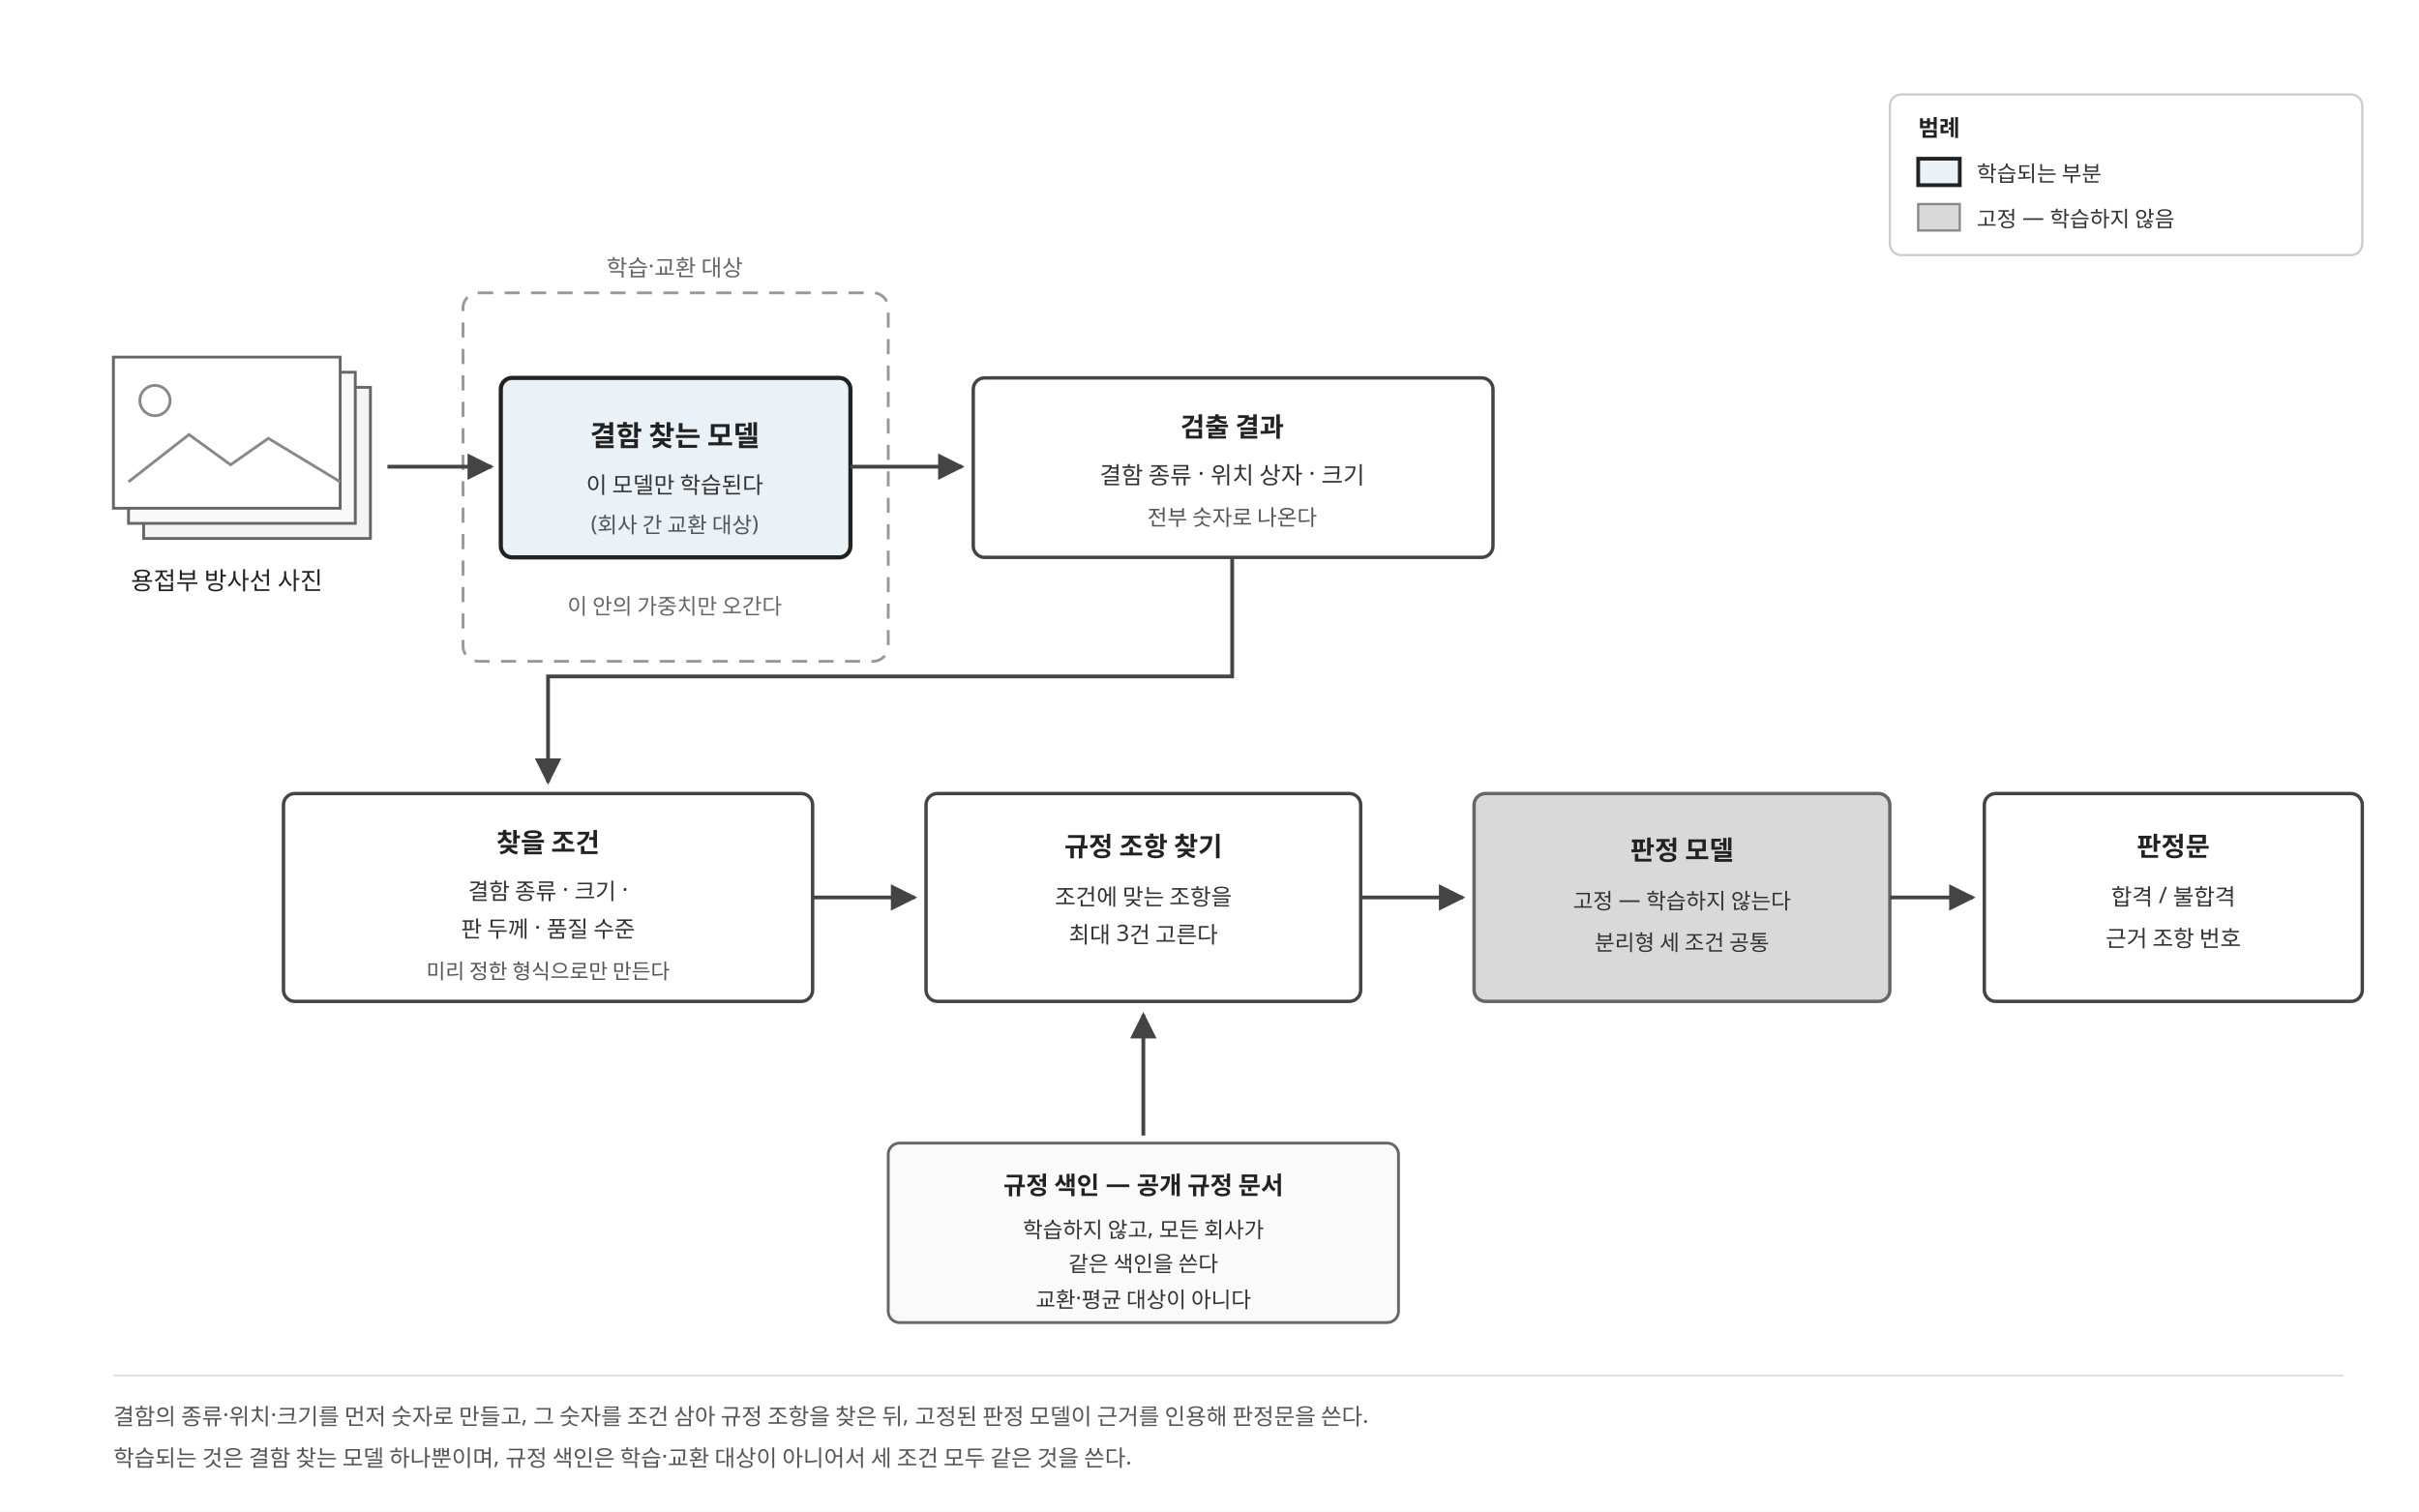
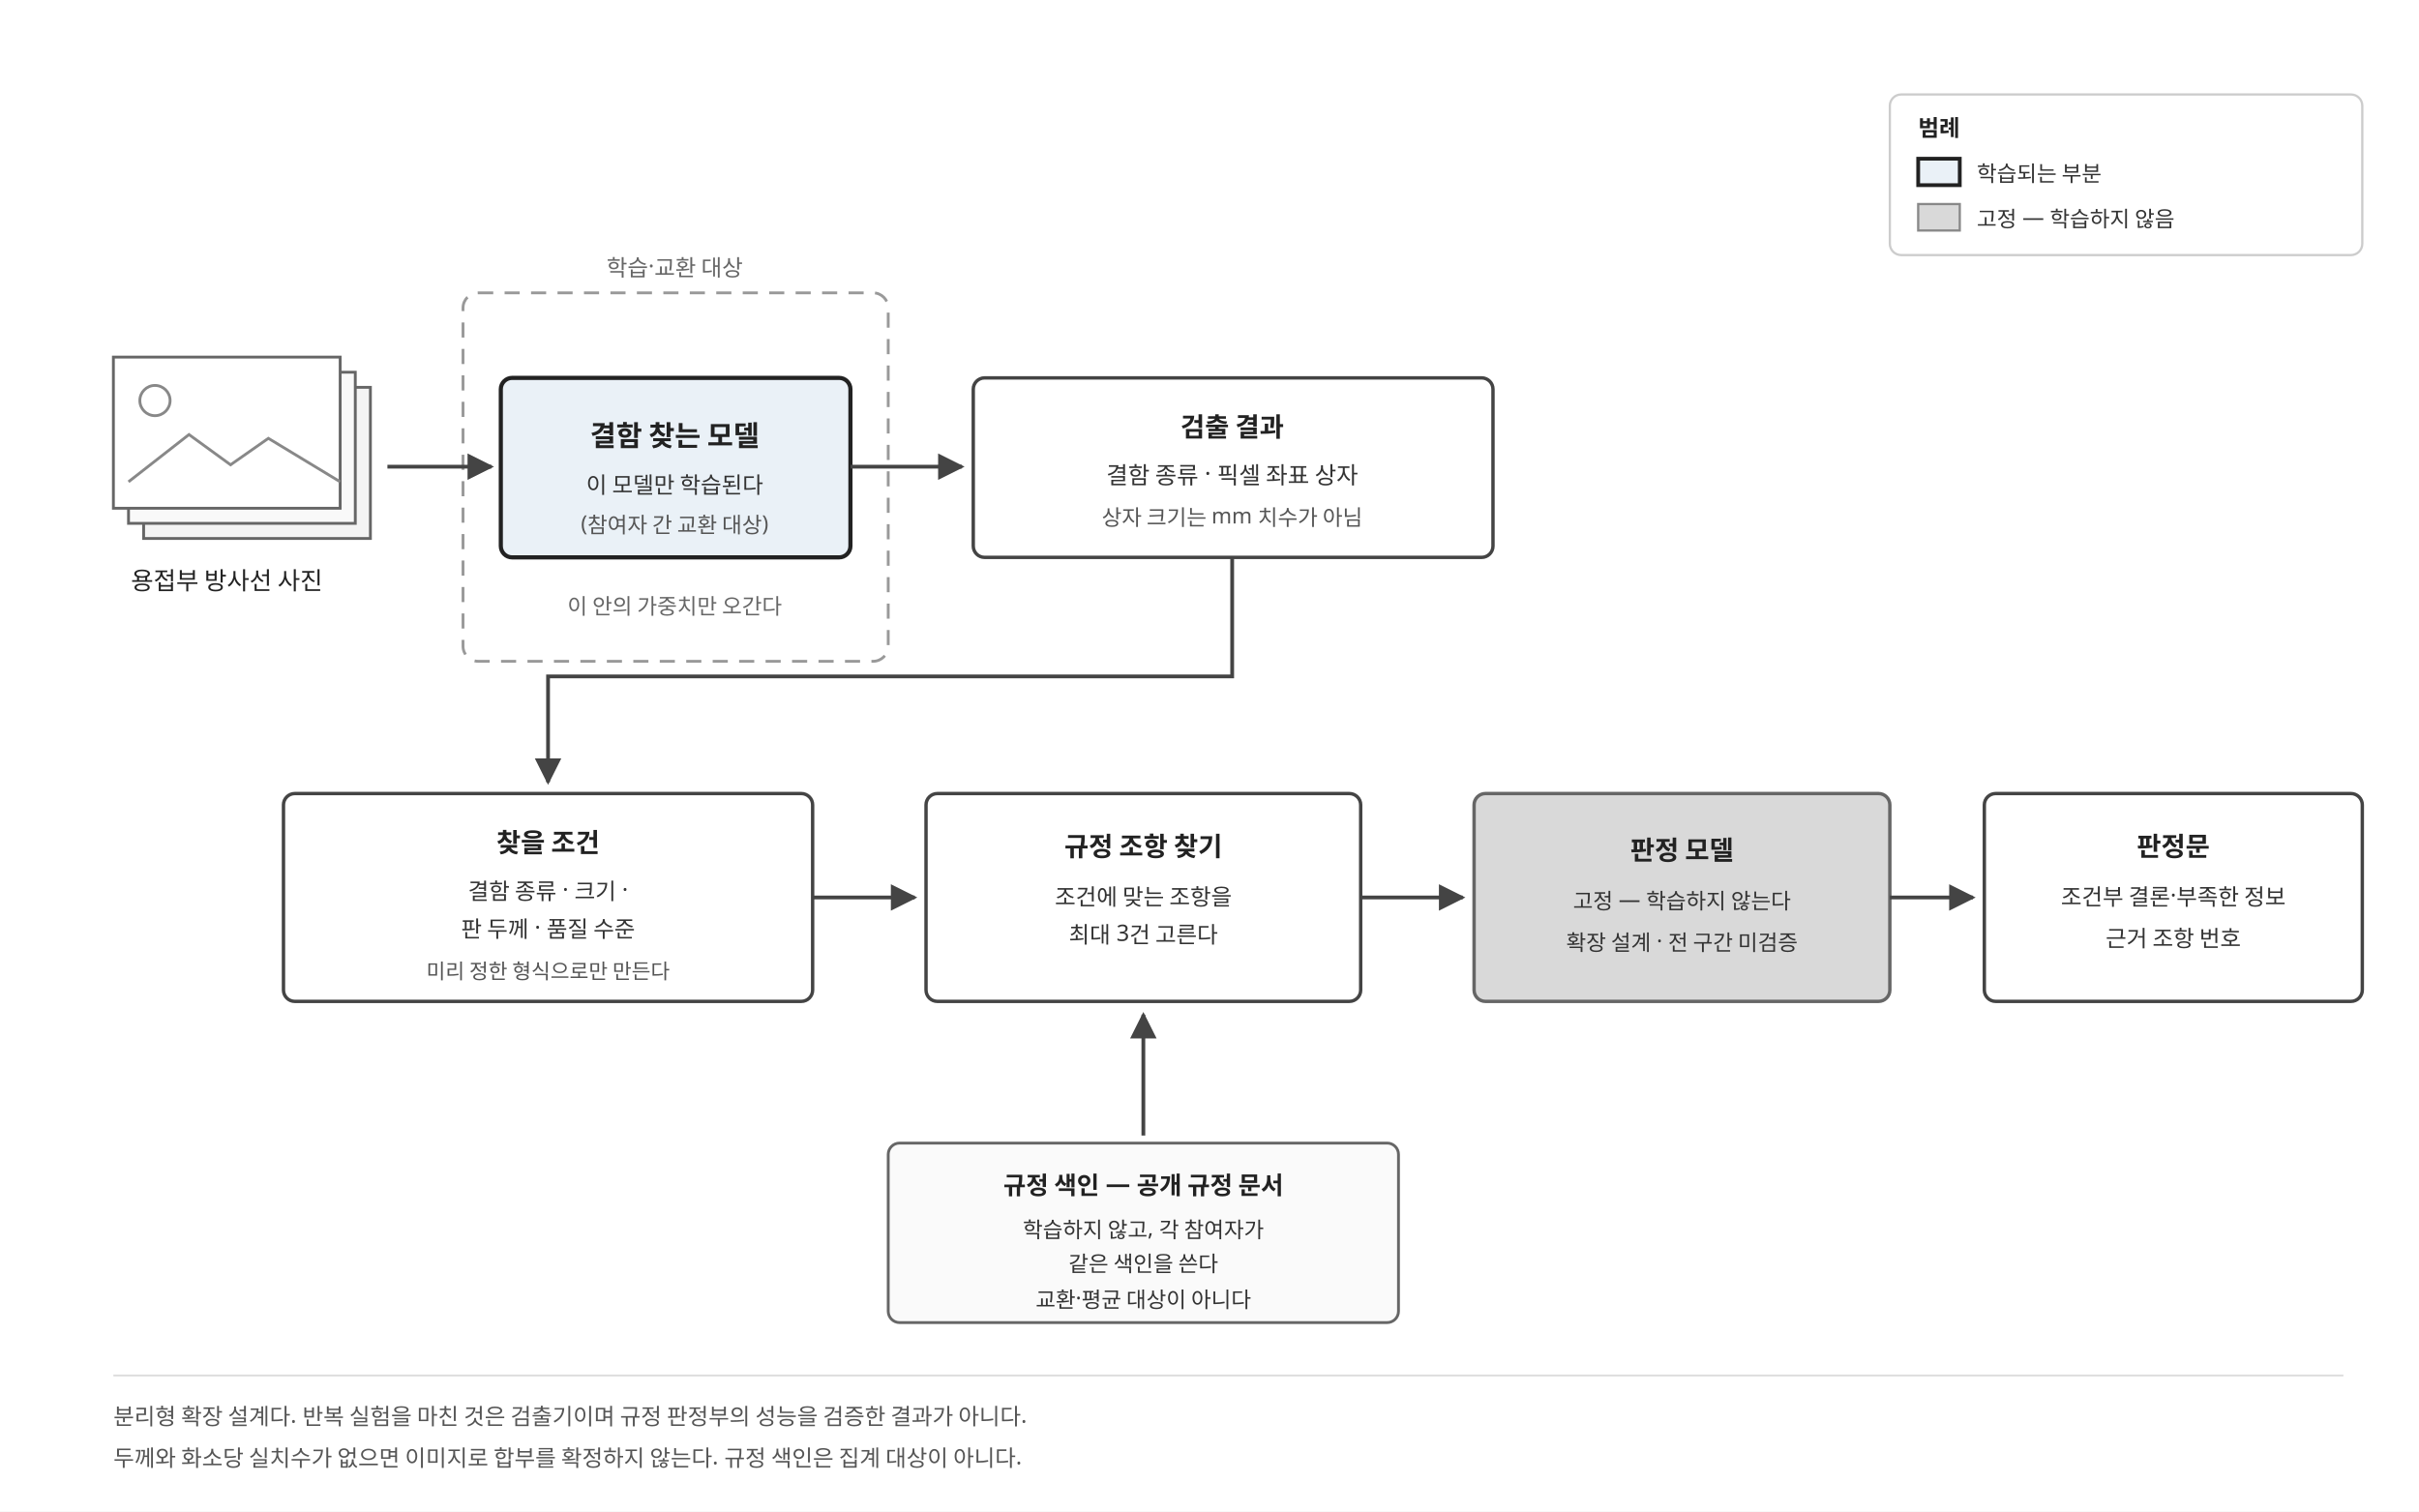
<svg xmlns="http://www.w3.org/2000/svg" width="1280" height="800" viewBox="0 0 1280 800" font-family="'Malgun Gothic','Apple SD Gothic Neo',sans-serif">
  <defs>
    <marker id="arrow" viewBox="0 0 10 10" refX="9" refY="5" markerWidth="7" markerHeight="7" orient="auto-start-reverse">
      <path d="M 0 0 L 10 5 L 0 10 z" fill="#444" />
    </marker>
  </defs>
  <rect x="0" y="0" width="1280" height="800" fill="#ffffff" />
  <rect x="1000" y="50" width="250" height="85" rx="6" fill="#ffffff" stroke="#cccccc" stroke-width="1.2" />
  <text x="1015" y="72" font-size="12" font-weight="bold" fill="#222">범례</text>
  <rect x="1015" y="84" width="22" height="14" fill="#eaf1f7" stroke="#222" stroke-width="2" />
  <text x="1046" y="96" font-size="11.5" fill="#333">학습되는 부분</text>
  <rect x="1015" y="108" width="22" height="14" fill="#d9d9d9" stroke="#888" stroke-width="1.2" />
  <text x="1046" y="120" font-size="11.5" fill="#333">고정 — 학습하지 않음</text>
  <g stroke="#666" stroke-width="1.5">
    <rect x="76" y="205" width="120" height="80" fill="#f4f4f4" />
    <rect x="68" y="197" width="120" height="80" fill="#f9f9f9" />
    <rect x="60" y="189" width="120" height="80" fill="#ffffff" />
  </g>
  <circle cx="82" cy="212" r="8" fill="none" stroke="#888" stroke-width="1.5" />
  <path d="M 68 255 L 100 230 L 122 246 L 142 232 L 180 255" fill="none" stroke="#888" stroke-width="1.5" />
  <text x="120" y="312" text-anchor="middle" font-size="13" fill="#222">용접부 방사선 사진</text>
  <rect x="245" y="155" width="225" height="195" rx="8" fill="none" stroke="#999999" stroke-width="1.5" stroke-dasharray="8 6" />
  <text x="357" y="146" text-anchor="middle" font-size="12" fill="#666">학습·교환 대상</text>
  <text x="357" y="325" text-anchor="middle" font-size="11.5" fill="#666">이 안의 가중치만 오간다</text>
  <rect x="265" y="200" width="185" height="95" rx="6" fill="#eaf1f7" stroke="#222" stroke-width="2.2" />
  <text x="357" y="236" text-anchor="middle" font-size="15" font-weight="bold" fill="#222">결함 찾는 모델</text>
  <text x="357" y="261" text-anchor="middle" font-size="12" fill="#333">이 모델만 학습된다</text>
-   <text x="357" y="281" text-anchor="middle" font-size="11.5" fill="#555">(회사 간 교환 대상)</text>
+   <text x="357" y="281" text-anchor="middle" font-size="11.5" fill="#555">(참여자 간 교환 대상)</text>
  <rect x="515" y="200" width="275" height="95" rx="6" fill="#ffffff" stroke="#444" stroke-width="1.8" />
  <text x="652" y="231" text-anchor="middle" font-size="14" font-weight="bold" fill="#222">검출 결과</text>
-   <text x="652" y="256" text-anchor="middle" font-size="12.5" fill="#333">결함 종류 · 위치 상자 · 크기</text>
-   <text x="652" y="278" text-anchor="middle" font-size="11.5" fill="#555">전부 숫자로 나온다</text>
+   <text x="652" y="256" text-anchor="middle" font-size="12.5" fill="#333">결함 종류 · 픽셀 좌표 상자</text>
+   <text x="652" y="278" text-anchor="middle" font-size="11.5" fill="#555">상자 크기는 mm 치수가 아님</text>
  <line x1="205" y1="247" x2="260" y2="247" stroke="#444" stroke-width="2" marker-end="url(#arrow)" />
  <line x1="450" y1="247" x2="509" y2="247" stroke="#444" stroke-width="2" marker-end="url(#arrow)" />
  <path d="M 652 295 L 652 358 L 290 358 L 290 414" fill="none" stroke="#444" stroke-width="2" marker-end="url(#arrow)" />
  <rect x="150" y="420" width="280" height="110" rx="6" fill="#ffffff" stroke="#444" stroke-width="1.8" />
  <text x="290" y="451" text-anchor="middle" font-size="14" font-weight="bold" fill="#222">찾을 조건</text>
  <text x="290" y="476" text-anchor="middle" font-size="12" fill="#333">결함 종류 · 크기 ·</text>
  <text x="290" y="496" text-anchor="middle" font-size="12" fill="#333">판 두께 · 품질 수준</text>
  <text x="290" y="518" text-anchor="middle" font-size="11" fill="#555">미리 정한 형식으로만 만든다</text>
  <rect x="490" y="420" width="230" height="110" rx="6" fill="#ffffff" stroke="#444" stroke-width="1.8" />
  <text x="605" y="453" text-anchor="middle" font-size="14" font-weight="bold" fill="#222">규정 조항 찾기</text>
  <text x="605" y="479" text-anchor="middle" font-size="12" fill="#333">조건에 맞는 조항을</text>
  <text x="605" y="499" text-anchor="middle" font-size="12" fill="#333">최대 3건 고른다</text>
  <rect x="780" y="420" width="220" height="110" rx="6" fill="#d9d9d9" stroke="#666" stroke-width="1.8" />
  <text x="890" y="455" text-anchor="middle" font-size="14" font-weight="bold" fill="#222">판정 모델</text>
  <text x="890" y="481" text-anchor="middle" font-size="11.5" fill="#333">고정 — 학습하지 않는다</text>
-   <text x="890" y="503" text-anchor="middle" font-size="11.5" fill="#333">분리형 세 조건 공통</text>
+   <text x="890" y="503" text-anchor="middle" font-size="11.5" fill="#333">확장 설계 · 전 구간 미검증</text>
  <rect x="1050" y="420" width="200" height="110" rx="6" fill="#ffffff" stroke="#444" stroke-width="1.8" />
  <text x="1150" y="453" text-anchor="middle" font-size="14" font-weight="bold" fill="#222">판정문</text>
-   <text x="1150" y="479" text-anchor="middle" font-size="12" fill="#333">합격 / 불합격</text>
+   <text x="1150" y="479" text-anchor="middle" font-size="12" fill="#333">조건부 결론·부족한 정보</text>
  <text x="1150" y="501" text-anchor="middle" font-size="12" fill="#333">근거 조항 번호</text>
  <line x1="430" y1="475" x2="484" y2="475" stroke="#444" stroke-width="2" marker-end="url(#arrow)" />
  <line x1="720" y1="475" x2="774" y2="475" stroke="#444" stroke-width="2" marker-end="url(#arrow)" />
  <line x1="1000" y1="475" x2="1044" y2="475" stroke="#444" stroke-width="2" marker-end="url(#arrow)" />
  <rect x="470" y="605" width="270" height="95" rx="6" fill="#fafafa" stroke="#666" stroke-width="1.5" />
  <text x="605" y="632" text-anchor="middle" font-size="13" font-weight="bold" fill="#222">규정 색인 — 공개 규정 문서</text>
-   <text x="605" y="655" text-anchor="middle" font-size="11.5" fill="#333">학습하지 않고, 모든 회사가</text>
+   <text x="605" y="655" text-anchor="middle" font-size="11.5" fill="#333">학습하지 않고, 각 참여자가</text>
  <text x="605" y="673" text-anchor="middle" font-size="11.5" fill="#333">같은 색인을 쓴다</text>
  <text x="605" y="692" text-anchor="middle" font-size="11.5" fill="#333">교환·평균 대상이 아니다</text>
  <line x1="605" y1="601" x2="605" y2="537" stroke="#444" stroke-width="2" marker-end="url(#arrow)" />
  <line x1="60" y1="728" x2="1240" y2="728" stroke="#dddddd" stroke-width="1" />
-   <text x="60" y="754" font-size="12" fill="#555">결함의 종류·위치·크기를 먼저 숫자로 만들고, 그 숫자를 조건 삼아 규정 조항을 찾은 뒤, 고정된 판정 모델이 근거를 인용해 판정문을 쓴다.</text>
-   <text x="60" y="776" font-size="12" fill="#555">학습되는 것은 결함 찾는 모델 하나뿐이며, 규정 색인은 학습·교환 대상이 아니어서 세 조건 모두 같은 것을 쓴다.</text>
+   <text x="60" y="754" font-size="12" fill="#555">분리형 확장 설계다. 반복 실험을 마친 것은 검출기이며 규정 판정부의 성능을 검증한 결과가 아니다.</text>
+   <text x="60" y="776" font-size="12" fill="#555">두께와 화소당 실치수가 없으면 이미지로 합부를 확정하지 않는다. 규정 색인은 집계 대상이 아니다.</text>
</svg>
